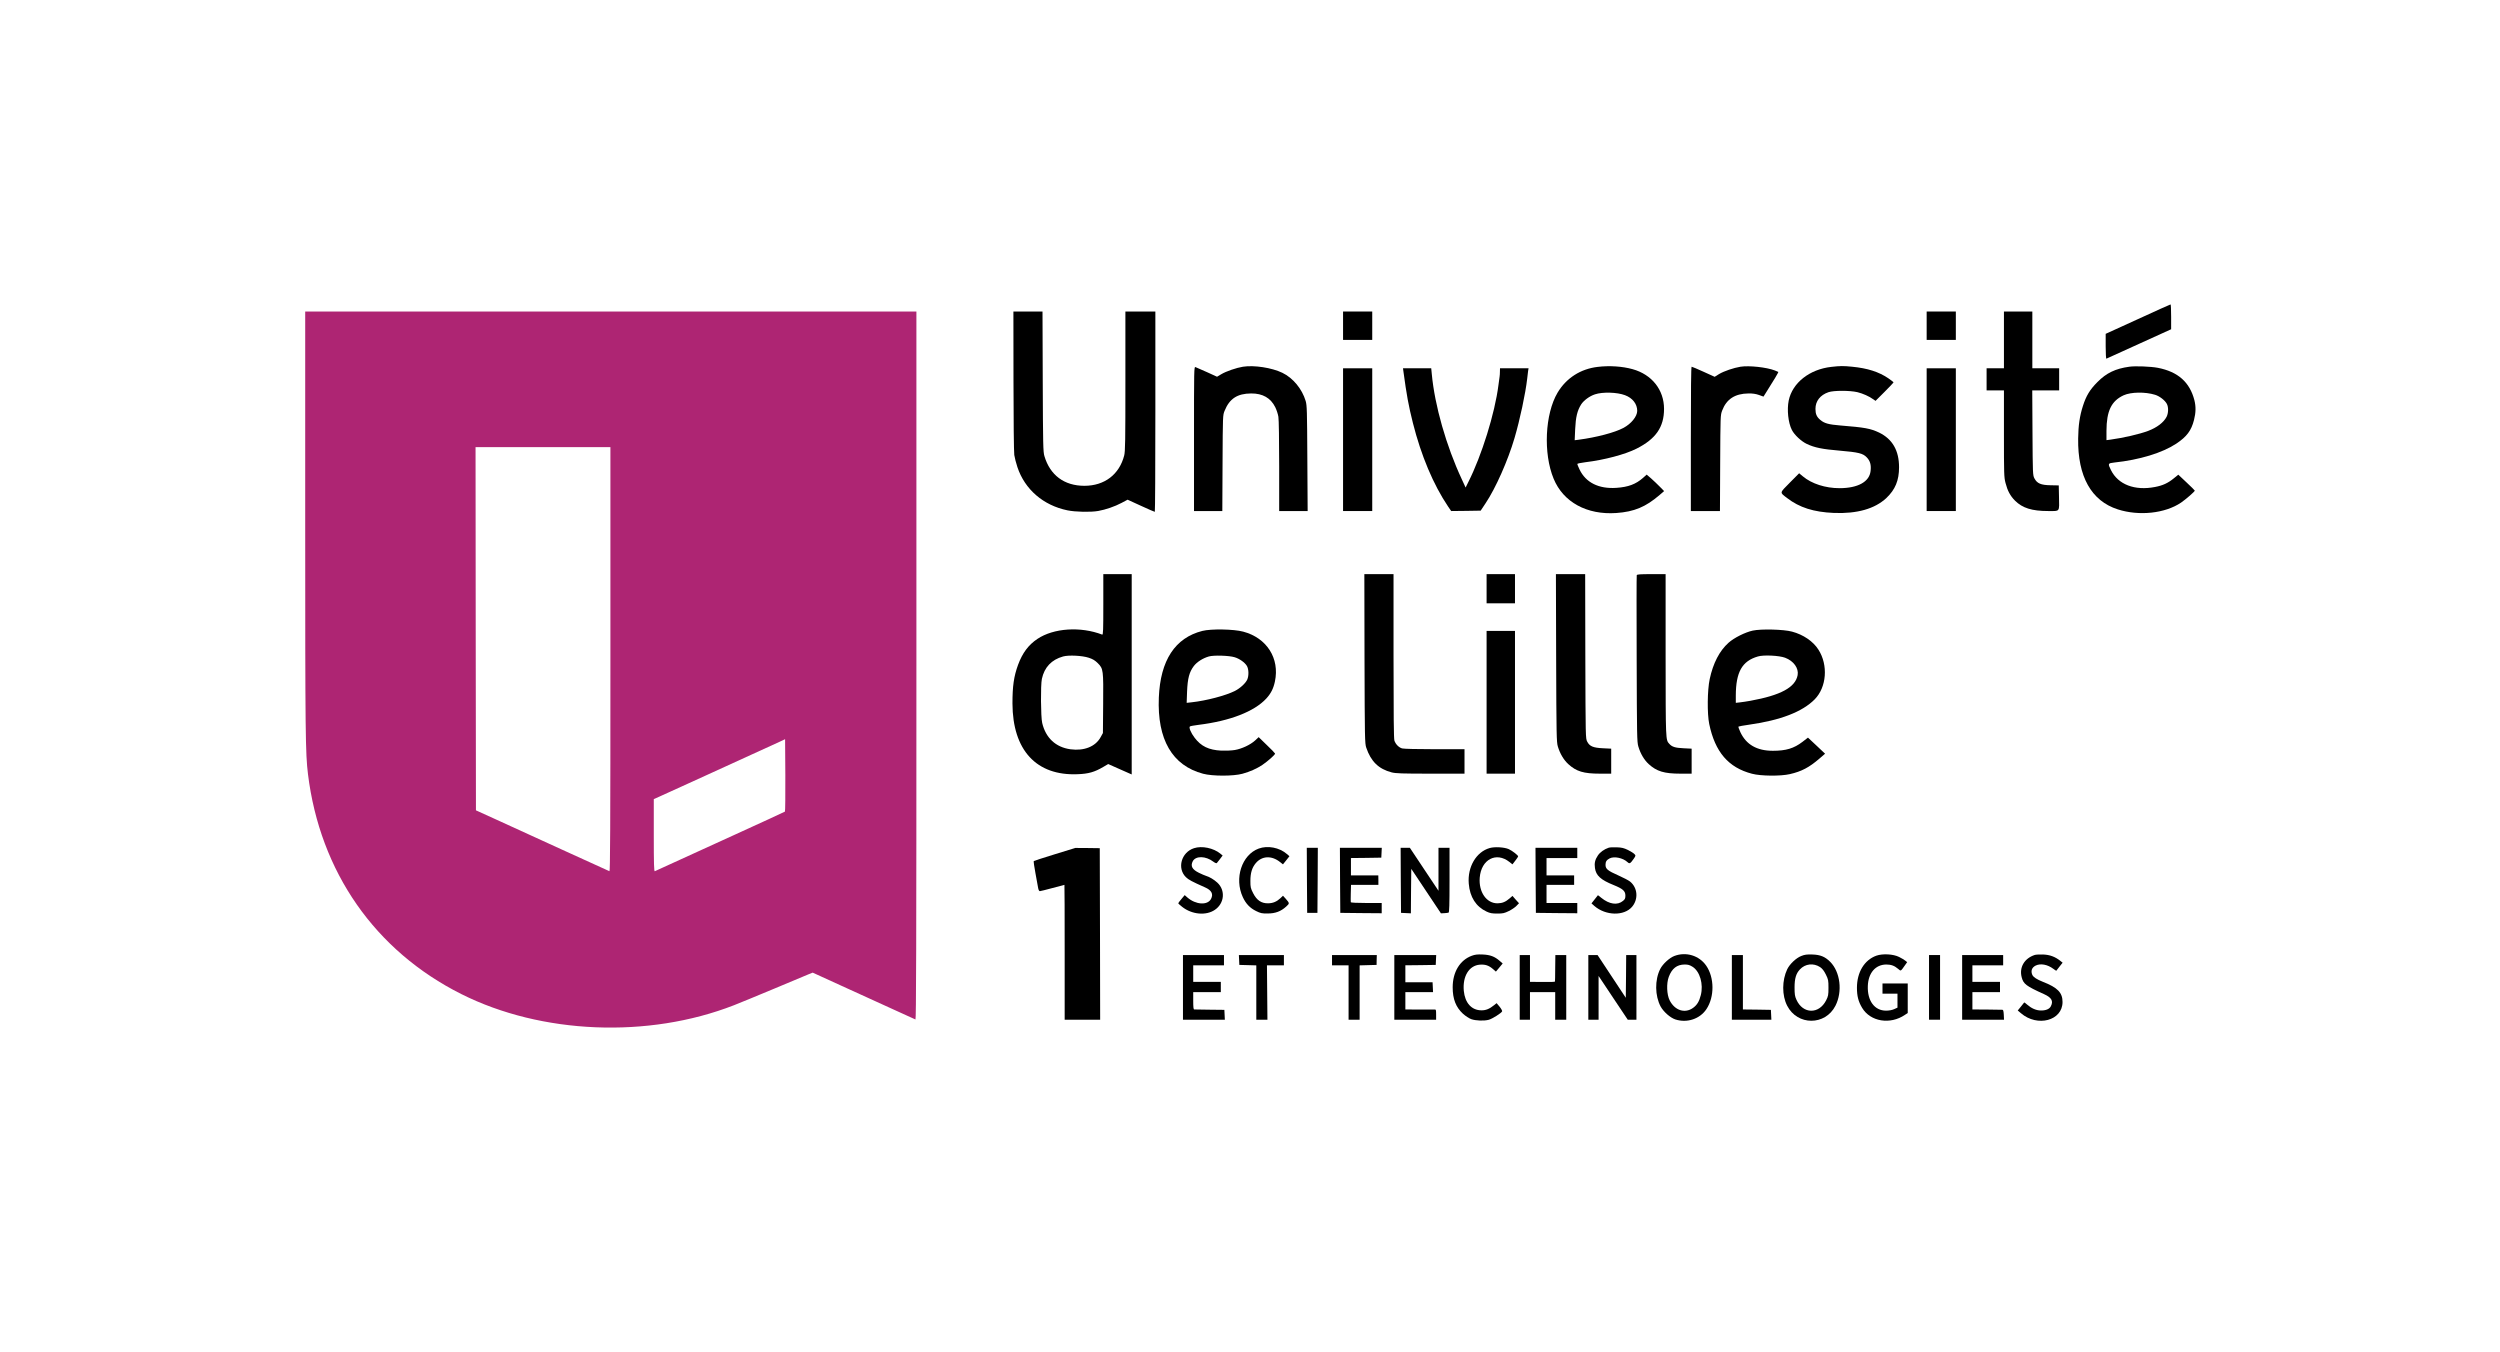
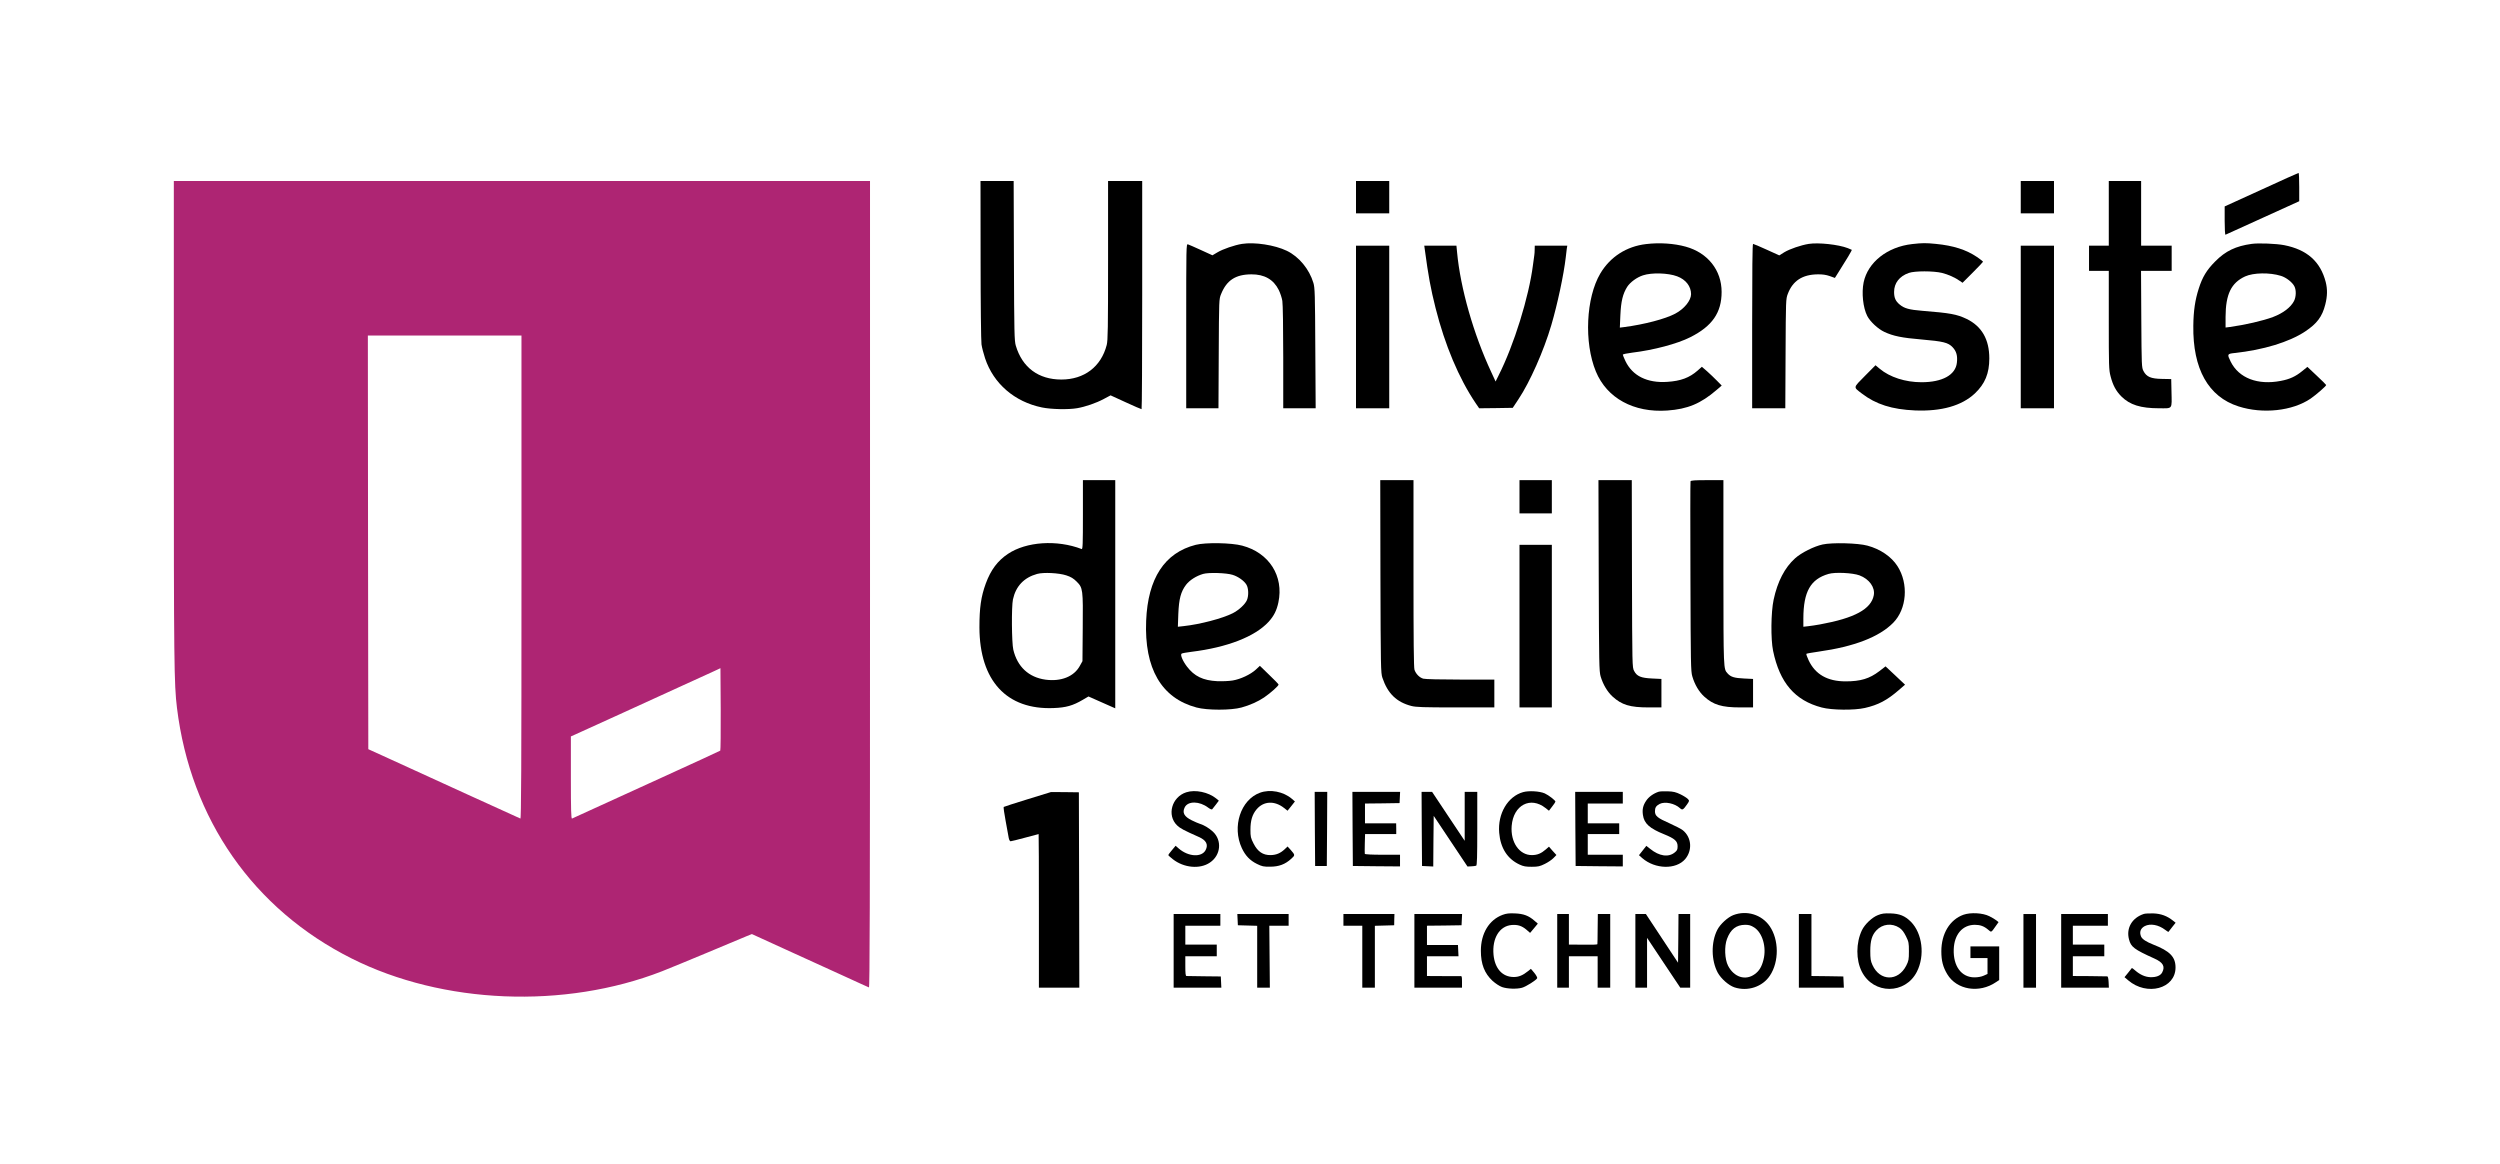
- <svg xmlns="http://www.w3.org/2000/svg" version="1.1" preserveAspectRatio="xMidYMid meet" viewBox="-38.7 -38.7 317 171.4">
+ <svg xmlns="http://www.w3.org/2000/svg" version="1.1" preserveAspectRatio="xMidYMid meet" viewBox="-19.35 -19.35 278.3 129.5">
  <g fill="#AE2573">
    <path d="M0.0,27.77 c0.0,26.84 0.03,29.04 0.35,31.68 1.52,12.39 8.5,22.41 19.45,27.9 10.16,5.1 23.69,5.65 34.55,1.42 0.77,-0.3 3.09,-1.26 5.15,-2.12 2.06,-0.87 4.0,-1.68 4.3,-1.8 l0.55,-0.22 3.7,1.69 c2.04,0.93 4.94,2.25 6.45,2.94 1.51,0.7 2.81,1.28 2.88,1.31 0.09,0.04 0.12,-8.97 0.12,-44.86 l0.0,-44.91 -38.75,-0.0 -38.75,-0.0 0.0,26.97z m38.7,17.14 c0.0,21.49 -0.03,26.9 -0.12,26.86 -0.07,-0.03 -2.76,-1.25 -5.98,-2.72 -3.22,-1.47 -7.0,-3.2 -8.4,-3.84 l-2.55,-1.16 -0.03,-23.03 -0.02,-23.02 8.55,-0.0 8.55,-0.0 0.0,26.91z m22.13,19.3 c-0.05,0.04 -2.91,1.36 -6.38,2.94 -3.46,1.58 -7.13,3.25 -8.15,3.72 -1.02,0.47 -1.91,0.87 -1.97,0.9 -0.1,0.04 -0.13,-0.91 -0.13,-4.55 l0.0,-4.59 1.13,-0.51 c0.61,-0.28 2.76,-1.26 4.77,-2.17 2.01,-0.92 4.93,-2.25 6.5,-2.97 1.57,-0.71 3.17,-1.44 3.55,-1.62 l0.7,-0.33 0.03,4.56 c0.01,2.5 -0.01,4.58 -0.05,4.62z" />
  </g>
  <g fill="#000000">
    <path d="M89.81,9.57 c0.0,4.83 0.05,9.07 0.1,9.42 0.05,0.34 0.23,1.04 0.4,1.55 0.94,2.82 3.28,4.84 6.34,5.47 1.02,0.21 2.95,0.25 3.91,0.08 0.92,-0.16 2.11,-0.57 2.95,-1.02 l0.77,-0.41 1.68,0.77 c0.93,0.43 1.72,0.77 1.77,0.77 0.04,-0.0 0.07,-5.72 0.07,-12.7 l0.0,-12.7 -1.9,-0.0 -1.9,-0.0 0.0,8.82 c0.0,7.62 -0.02,8.91 -0.15,9.43 -0.62,2.42 -2.5,3.85 -5.05,3.85 -2.55,-0.0 -4.35,-1.34 -5.07,-3.77 -0.16,-0.53 -0.18,-1.4 -0.21,-9.46 l-0.03,-8.87 -1.85,-0.0 -1.84,-0.0 0.01,8.77z" />
    <path d="M118.91,7.8 c-0.82,0.13 -2.14,0.58 -2.75,0.95 l-0.54,0.32 -1.27,-0.58 c-0.7,-0.32 -1.36,-0.61 -1.46,-0.64 -0.19,-0.06 -0.19,0.16 -0.19,9.09 l0.0,9.16 1.79,-0.0 1.8,-0.0 0.03,-6.08 c0.03,-6.05 0.03,-6.07 0.26,-6.63 0.62,-1.54 1.61,-2.19 3.37,-2.2 1.45,-0.01 2.47,0.57 3.05,1.74 0.17,0.34 0.35,0.89 0.4,1.22 0.06,0.34 0.1,3.04 0.1,6.27 l0.0,5.68 1.8,-0.0 1.81,-0.0 -0.04,-6.68 c-0.03,-6.04 -0.05,-6.73 -0.21,-7.27 -0.46,-1.54 -1.61,-2.93 -2.96,-3.58 -1.35,-0.65 -3.59,-0.99 -4.99,-0.77z" />
    <path d="M131.6,2.6 l0.0,1.8 1.85,-0.0 1.85,-0.0 0.0,-1.8 0.0,-1.8 -1.85,-0.0 -1.85,-0.0 0.0,1.8z" />
    <path d="M131.6,17.05 l0.0,9.05 1.85,-0.0 1.85,-0.0 0.0,-9.05 0.0,-9.05 -1.85,-0.0 -1.85,-0.0 0.0,9.05z" />
    <path d="M139.25,8.37 c0.41,3.03 0.65,4.35 1.21,6.58 1.04,4.12 2.59,7.81 4.46,10.58 l0.39,0.57 1.87,-0.02 1.87,-0.03 0.63,-0.95 c1.27,-1.9 2.82,-5.39 3.66,-8.25 0.69,-2.35 1.39,-5.63 1.61,-7.55 0.03,-0.3 0.08,-0.72 0.11,-0.93 l0.06,-0.37 -1.81,-0.0 -1.81,-0.0 -0.01,0.42 c0.0,0.24 -0.02,0.52 -0.04,0.63 -0.02,0.11 -0.08,0.6 -0.15,1.1 -0.45,3.55 -2.12,8.92 -3.82,12.28 l-0.34,0.69 -0.48,-1.04 c-1.98,-4.24 -3.44,-9.36 -3.81,-13.36 l-0.07,-0.72 -1.79,-0.0 -1.79,-0.0 0.05,0.37z" />
    <path d="M163.9,7.82 c-2.18,0.25 -4.0,1.42 -5.1,3.27 -1.6,2.7 -1.83,7.69 -0.5,10.91 1.22,2.97 4.22,4.61 7.95,4.35 2.27,-0.16 3.72,-0.77 5.48,-2.28 l0.58,-0.5 -0.53,-0.54 c-0.29,-0.3 -0.79,-0.77 -1.1,-1.05 l-0.58,-0.5 -0.47,0.42 c-0.91,0.8 -1.87,1.16 -3.38,1.26 -2.23,0.15 -3.87,-0.67 -4.66,-2.32 -0.16,-0.34 -0.29,-0.66 -0.29,-0.71 0.0,-0.05 0.46,-0.15 1.03,-0.22 2.41,-0.29 5.04,-0.99 6.48,-1.72 2.45,-1.23 3.49,-2.74 3.49,-5.04 0.0,-2.42 -1.54,-4.36 -3.99,-5.04 -1.3,-0.36 -2.92,-0.47 -4.41,-0.29z m3.45,3.59 c0.97,0.36 1.55,1.12 1.55,1.99 -0.01,0.71 -0.76,1.64 -1.77,2.17 -1.09,0.58 -3.44,1.2 -5.67,1.49 l-0.49,0.06 0.06,-1.38 c0.07,-1.56 0.27,-2.38 0.76,-3.16 0.33,-0.51 1.07,-1.06 1.76,-1.28 0.96,-0.32 2.79,-0.27 3.8,0.11z" />
    <path d="M182.0,7.8 c-0.87,0.14 -2.1,0.56 -2.72,0.93 l-0.56,0.35 -1.41,-0.64 c-0.77,-0.35 -1.45,-0.64 -1.51,-0.64 -0.07,-0.0 -0.1,2.96 -0.1,9.15 l0.0,9.15 1.85,-0.0 1.84,-0.0 0.03,-6.08 c0.03,-5.99 0.03,-6.08 0.25,-6.66 0.55,-1.45 1.62,-2.15 3.33,-2.17 0.52,-0.01 0.93,0.05 1.33,0.19 l0.58,0.21 0.42,-0.67 c0.85,-1.33 1.5,-2.42 1.46,-2.46 -0.02,-0.01 -0.22,-0.1 -0.45,-0.19 -1.04,-0.4 -3.25,-0.64 -4.34,-0.47z" />
    <path d="M193.51,7.82 c-2.76,0.31 -4.93,2.02 -5.4,4.26 -0.24,1.17 -0.07,2.82 0.4,3.74 0.32,0.63 1.2,1.45 1.91,1.78 0.98,0.46 1.97,0.66 4.13,0.84 2.42,0.21 2.97,0.34 3.46,0.86 0.43,0.45 0.57,0.95 0.48,1.73 -0.15,1.36 -1.61,2.17 -3.94,2.17 -1.79,-0.0 -3.53,-0.56 -4.65,-1.5 l-0.47,-0.39 -1.18,1.19 c-1.33,1.35 -1.31,1.21 -0.35,1.95 1.57,1.21 3.37,1.78 5.93,1.89 2.94,0.12 5.2,-0.52 6.66,-1.89 1.13,-1.07 1.61,-2.23 1.61,-3.9 0.0,-2.12 -0.84,-3.58 -2.53,-4.4 -1.1,-0.52 -1.8,-0.65 -4.92,-0.9 -1.48,-0.12 -2.02,-0.27 -2.53,-0.7 -0.46,-0.38 -0.62,-0.75 -0.62,-1.4 0.0,-0.99 0.6,-1.76 1.65,-2.12 0.66,-0.23 2.71,-0.23 3.68,-0.0 0.68,0.17 1.48,0.52 2.0,0.9 l0.29,0.2 1.14,-1.14 c0.63,-0.63 1.14,-1.17 1.14,-1.2 0.0,-0.04 -0.3,-0.28 -0.67,-0.53 -1.2,-0.81 -2.63,-1.27 -4.58,-1.46 -1.12,-0.11 -1.49,-0.11 -2.64,0.02z" />
    <path d="M205.6,2.6 l0.0,1.8 1.85,-0.0 1.85,-0.0 0.0,-1.8 0.0,-1.8 -1.85,-0.0 -1.85,-0.0 0.0,1.8z" />
    <path d="M205.6,17.05 l0.0,9.05 1.85,-0.0 1.85,-0.0 0.0,-9.05 0.0,-9.05 -1.85,-0.0 -1.85,-0.0 0.0,9.05z" />
    <path d="M215.4,4.4 l0.0,3.6 -1.1,-0.0 -1.1,-0.0 0.0,1.4 0.0,1.4 1.1,-0.0 1.1,-0.0 0.0,5.48 c0.0,5.14 0.01,5.54 0.2,6.26 0.25,0.98 0.6,1.64 1.21,2.25 0.94,0.93 2.13,1.31 4.21,1.31 1.52,-0.0 1.4,0.17 1.36,-1.85 l-0.03,-1.4 -1.03,-0.02 c-1.24,-0.02 -1.72,-0.23 -2.06,-0.88 -0.2,-0.39 -0.21,-0.55 -0.24,-5.78 l-0.03,-5.37 1.7,-0.0 1.71,-0.0 0.0,-1.4 0.0,-1.4 -1.7,-0.0 -1.7,-0.0 0.0,-3.6 0.0,-3.6 -1.8,-0.0 -1.8,-0.0 0.0,3.6z" />
    <path d="M232.38,1.77 l-4.08,1.86 0.0,1.59 c0.0,0.88 0.04,1.58 0.09,1.56 0.04,-0.02 1.91,-0.86 4.14,-1.88 l4.07,-1.85 0.0,-1.58 c0.0,-0.86 -0.03,-1.57 -0.07,-1.57 -0.05,-0.0 -1.91,0.84 -4.15,1.87z" />
    <path d="M231.3,7.8 c-1.75,0.24 -2.91,0.79 -4.05,1.95 -0.95,0.95 -1.43,1.74 -1.84,3.04 -0.4,1.25 -0.58,2.44 -0.6,4.12 -0.07,4.8 1.67,7.91 5.03,8.98 2.7,0.87 6.0,0.51 8.02,-0.86 0.62,-0.43 1.74,-1.4 1.74,-1.52 0.0,-0.03 -0.47,-0.5 -1.05,-1.04 l-1.04,-0.98 -0.58,0.47 c-0.73,0.6 -1.41,0.91 -2.38,1.09 -2.57,0.5 -4.67,-0.31 -5.58,-2.14 -0.41,-0.83 -0.39,-0.87 0.41,-0.96 3.21,-0.34 6.1,-1.22 7.88,-2.4 1.32,-0.88 1.9,-1.65 2.24,-3.0 0.24,-0.94 0.25,-1.7 0.05,-2.5 -0.59,-2.29 -2.08,-3.61 -4.63,-4.11 -0.88,-0.17 -2.86,-0.25 -3.62,-0.14z m3.27,3.56 c0.58,0.18 1.26,0.71 1.49,1.16 0.22,0.42 0.2,1.17 -0.04,1.64 -0.37,0.71 -1.21,1.35 -2.34,1.78 -1.13,0.42 -3.12,0.88 -4.8,1.11 l-0.48,0.06 0.0,-1.18 c0.01,-2.52 0.62,-3.79 2.18,-4.51 0.93,-0.42 2.74,-0.45 3.99,-0.06z" />
    <path d="M101.2,37.96 c0.0,3.25 -0.02,3.85 -0.14,3.81 -2.75,-1.06 -6.16,-0.83 -8.21,0.54 -1.15,0.77 -1.9,1.78 -2.46,3.29 -0.54,1.48 -0.71,2.72 -0.71,4.9 0.02,5.93 3.03,9.19 8.27,8.97 1.36,-0.05 2.14,-0.27 3.24,-0.92 l0.63,-0.37 1.17,0.52 c0.64,0.29 1.31,0.59 1.49,0.66 l0.32,0.14 0.0,-12.7 0.0,-12.7 -1.8,-0.0 -1.8,-0.0 0.0,3.86z m-1.85,6.74 c0.52,0.17 0.8,0.34 1.16,0.7 0.69,0.69 0.71,0.87 0.67,5.2 l-0.03,3.65 -0.3,0.54 c-0.65,1.18 -2.09,1.75 -3.81,1.52 -1.88,-0.26 -3.14,-1.44 -3.59,-3.34 -0.18,-0.77 -0.21,-4.78 -0.04,-5.59 0.32,-1.47 1.22,-2.43 2.69,-2.84 0.72,-0.2 2.43,-0.11 3.25,0.16z" />
    <path d="M113.76,41.3 c-3.47,0.88 -5.33,3.74 -5.52,8.45 -0.22,5.32 1.7,8.62 5.61,9.66 1.18,0.32 3.85,0.32 5.0,-0.0 0.92,-0.25 1.84,-0.66 2.52,-1.12 0.73,-0.5 1.64,-1.31 1.61,-1.44 -0.02,-0.06 -0.49,-0.55 -1.06,-1.09 l-1.02,-0.99 -0.45,0.42 c-0.6,0.55 -1.69,1.06 -2.57,1.21 -0.41,0.07 -1.15,0.1 -1.72,0.08 -1.59,-0.08 -2.56,-0.55 -3.38,-1.63 -0.48,-0.63 -0.77,-1.33 -0.59,-1.44 0.07,-0.05 0.56,-0.13 1.09,-0.2 3.99,-0.49 7.07,-1.69 8.59,-3.34 0.59,-0.65 0.9,-1.26 1.09,-2.16 0.62,-2.93 -1.03,-5.53 -4.03,-6.32 -1.19,-0.32 -4.07,-0.37 -5.17,-0.09z m4.1,3.34 c0.62,0.19 1.28,0.66 1.54,1.09 0.24,0.39 0.27,1.22 0.06,1.72 -0.2,0.47 -0.9,1.12 -1.59,1.47 -1.16,0.58 -3.62,1.23 -5.46,1.43 l-0.64,0.07 0.05,-1.43 c0.07,-1.68 0.28,-2.47 0.86,-3.24 0.4,-0.52 1.14,-0.99 1.9,-1.21 0.61,-0.18 2.58,-0.12 3.28,0.1z" />
    <path d="M134.32,44.82 c0.03,10.11 0.04,10.76 0.22,11.28 0.59,1.75 1.57,2.71 3.23,3.14 0.51,0.13 1.32,0.16 4.92,0.16 l4.31,-0.0 0.0,-1.55 0.0,-1.55 -3.77,-0.0 c-2.18,-0.0 -3.93,-0.04 -4.14,-0.1 -0.42,-0.12 -0.82,-0.52 -0.98,-0.99 -0.08,-0.24 -0.11,-3.24 -0.11,-10.72 l0.0,-10.39 -1.85,-0.0 -1.85,-0.0 0.02,10.72z" />
    <path d="M149.8,35.95 l0.0,1.85 1.8,-0.0 1.8,-0.0 0.0,-1.85 0.0,-1.85 -1.8,-0.0 -1.8,-0.0 0.0,1.85z" />
    <path d="M149.8,50.35 l0.0,9.05 1.8,-0.0 1.8,-0.0 0.0,-9.05 0.0,-9.05 -1.8,-0.0 -1.8,-0.0 0.0,9.05z" />
    <path d="M158.62,44.72 c0.03,9.8 0.05,10.68 0.21,11.22 0.27,0.91 0.75,1.72 1.33,2.25 1.02,0.93 1.94,1.21 4.01,1.21 l1.43,-0.0 0.0,-1.59 0.0,-1.58 -1.04,-0.05 c-1.24,-0.06 -1.69,-0.24 -2.0,-0.84 -0.21,-0.39 -0.21,-0.5 -0.24,-10.82 l-0.02,-10.42 -1.85,-0.0 -1.86,-0.0 0.03,10.62z" />
    <path d="M168.84,34.23 c-0.03,0.08 -0.03,4.86 -0.01,10.63 0.03,9.72 0.04,10.53 0.21,11.09 0.27,0.92 0.74,1.71 1.32,2.24 1.01,0.92 1.96,1.21 4.01,1.21 l1.43,-0.0 0.0,-1.59 0.0,-1.58 -1.02,-0.05 c-1.06,-0.05 -1.46,-0.17 -1.81,-0.56 -0.47,-0.51 -0.46,-0.36 -0.47,-11.25 l0.0,-10.27 -1.8,-0.0 c-1.41,-0.0 -1.82,0.03 -1.86,0.13z" />
    <path d="M183.55,41.26 c-0.97,0.21 -2.38,0.92 -3.07,1.54 -1.15,1.03 -1.96,2.59 -2.39,4.61 -0.3,1.4 -0.33,4.39 -0.06,5.69 0.74,3.56 2.43,5.53 5.42,6.31 1.12,0.3 3.64,0.32 4.8,0.05 1.49,-0.34 2.45,-0.85 3.74,-1.96 l0.73,-0.63 -1.08,-1.02 -1.09,-1.02 -0.7,0.54 c-1.09,0.83 -2.08,1.13 -3.75,1.13 -2.02,-0.0 -3.38,-0.78 -4.12,-2.36 -0.17,-0.36 -0.28,-0.68 -0.24,-0.71 0.03,-0.03 0.64,-0.14 1.35,-0.24 3.98,-0.56 6.75,-1.63 8.31,-3.21 1.52,-1.54 1.73,-4.35 0.48,-6.3 -0.67,-1.06 -1.92,-1.91 -3.35,-2.29 -1.06,-0.29 -3.93,-0.36 -4.98,-0.13z m4.1,3.44 c1.09,0.41 1.75,1.34 1.59,2.21 -0.29,1.55 -2.14,2.55 -5.99,3.25 -0.44,0.08 -1.04,0.17 -1.32,0.2 l-0.53,0.06 0.0,-0.93 c0.01,-2.98 0.8,-4.37 2.8,-4.95 0.72,-0.22 2.7,-0.12 3.45,0.16z" />
  </g>
  <g fill="#000000">
    <path d="M95.05,69.62 c-1.43,0.44 -2.63,0.83 -2.67,0.86 -0.03,0.04 0.06,0.74 0.22,1.57 0.15,0.82 0.31,1.67 0.34,1.87 0.04,0.22 0.13,0.38 0.21,0.38 0.07,-0.0 0.8,-0.18 1.61,-0.4 0.82,-0.22 1.5,-0.4 1.51,-0.4 0.02,-0.0 0.03,3.85 0.03,8.55 l0.0,8.55 2.25,-0.0 2.25,-0.0 -0.02,-10.88 -0.03,-10.87 -1.55,-0.02 -1.55,-0.01 -2.6,0.8z" />
    <path d="M112.7,68.85 c-1.61,0.52 -2.18,2.55 -1.02,3.68 0.33,0.32 0.75,0.55 2.4,1.28 0.85,0.37 1.1,0.85 0.78,1.47 -0.44,0.84 -1.93,0.75 -3.0,-0.18 l-0.34,-0.3 -0.41,0.49 c-0.23,0.27 -0.41,0.51 -0.41,0.55 0.0,0.03 0.22,0.23 0.5,0.45 1.24,0.98 3.03,1.14 4.14,0.38 1.22,-0.82 1.37,-2.48 0.32,-3.45 -0.44,-0.4 -0.97,-0.72 -1.46,-0.87 -0.14,-0.04 -0.53,-0.21 -0.88,-0.38 -0.85,-0.42 -1.09,-0.85 -0.78,-1.46 0.37,-0.71 1.64,-0.69 2.61,0.05 0.2,0.15 0.39,0.23 0.44,0.18 0.04,-0.05 0.22,-0.29 0.41,-0.52 l0.33,-0.44 -0.29,-0.24 c-0.87,-0.71 -2.34,-1.02 -3.34,-0.69z" />
    <path d="M120.9,68.9 c-2.14,0.79 -3.12,3.77 -2.01,6.16 0.39,0.84 0.91,1.38 1.68,1.76 0.57,0.28 0.74,0.32 1.47,0.31 0.97,-0.0 1.67,-0.26 2.35,-0.88 0.45,-0.41 0.44,-0.41 -0.07,-1.0 l-0.34,-0.37 -0.31,0.3 c-0.48,0.45 -0.95,0.65 -1.58,0.66 -0.85,0.01 -1.43,-0.38 -1.89,-1.28 -0.32,-0.63 -0.35,-0.76 -0.35,-1.55 0.0,-1.01 0.2,-1.68 0.67,-2.25 0.78,-0.94 2.01,-1.01 3.08,-0.16 l0.38,0.3 0.41,-0.51 0.41,-0.52 -0.32,-0.28 c-0.96,-0.83 -2.44,-1.11 -3.58,-0.69z" />
    <path d="M127.02,72.92 l0.03,4.13 0.65,-0.0 0.65,-0.0 0.03,-4.13 0.02,-4.12 -0.7,-0.0 -0.7,-0.0 0.02,4.12z" />
    <path d="M131.22,72.92 l0.03,4.13 2.63,0.03 2.62,0.02 0.0,-0.65 0.0,-0.65 -1.94,-0.0 c-1.18,-0.0 -1.96,-0.04 -1.98,-0.1 -0.01,-0.05 -0.02,-0.57 0.0,-1.15 l0.03,-1.05 1.74,-0.0 1.73,-0.0 0.0,-0.6 -0.01,-0.6 -1.73,-0.0 -1.74,-0.0 0.0,-1.1 0.0,-1.1 1.93,-0.02 1.92,-0.03 0.03,-0.63 0.03,-0.62 -2.66,-0.0 -2.65,-0.0 0.02,4.12z" />
    <path d="M138.92,72.92 l0.03,4.13 0.62,0.03 0.63,0.03 0.02,-2.82 0.03,-2.82 1.88,2.82 1.88,2.82 0.42,-0.02 c0.23,-0.01 0.48,-0.04 0.55,-0.07 0.09,-0.03 0.12,-0.95 0.12,-4.13 l0.0,-4.09 -0.7,-0.0 -0.7,-0.0 0.0,2.72 0.0,2.73 -1.82,-2.73 -1.81,-2.72 -0.59,-0.0 -0.58,-0.0 0.02,4.12z" />
    <path d="M150.2,68.83 c-1.71,0.48 -2.84,2.4 -2.66,4.52 0.14,1.7 0.91,2.91 2.26,3.54 0.45,0.21 0.7,0.25 1.37,0.25 0.71,-0.0 0.9,-0.05 1.45,-0.32 0.35,-0.17 0.78,-0.46 0.96,-0.65 l0.33,-0.34 -0.42,-0.46 -0.41,-0.47 -0.34,0.3 c-0.53,0.46 -0.94,0.63 -1.54,0.64 -1.41,0.02 -2.42,-1.43 -2.27,-3.26 0.19,-2.31 2.09,-3.31 3.77,-1.98 l0.38,0.3 0.36,-0.47 c0.2,-0.25 0.36,-0.5 0.36,-0.54 0.0,-0.14 -0.75,-0.72 -1.19,-0.92 -0.57,-0.25 -1.78,-0.32 -2.41,-0.14z" />
    <path d="M156.02,72.92 l0.03,4.13 2.63,0.03 2.62,0.02 0.0,-0.65 0.0,-0.65 -1.95,-0.0 -1.95,-0.0 0.0,-1.15 0.0,-1.15 1.75,-0.0 1.75,-0.0 0.0,-0.6 0.0,-0.6 -1.75,-0.0 -1.75,-0.0 0.0,-1.1 0.0,-1.1 1.95,-0.0 1.95,-0.0 0.0,-0.65 0.0,-0.65 -2.65,-0.0 -2.65,-0.0 0.02,4.12z" />
    <path d="M165.28,68.79 c-0.57,0.19 -1.1,0.57 -1.38,1.0 -0.35,0.52 -0.45,0.96 -0.36,1.58 0.13,0.95 0.74,1.5 2.36,2.15 1.18,0.48 1.5,0.76 1.5,1.34 0.0,0.35 -0.05,0.47 -0.3,0.67 -0.7,0.59 -1.74,0.44 -2.76,-0.39 l-0.42,-0.33 -0.41,0.52 -0.41,0.52 0.37,0.33 c1.44,1.24 3.75,1.29 4.77,0.11 0.83,-0.98 0.72,-2.42 -0.25,-3.21 -0.19,-0.15 -0.86,-0.5 -1.49,-0.78 -1.34,-0.59 -1.62,-0.82 -1.62,-1.34 0.0,-0.41 0.13,-0.61 0.53,-0.82 0.58,-0.29 1.68,-0.06 2.26,0.48 0.26,0.24 0.35,0.19 0.78,-0.42 0.27,-0.39 0.27,-0.41 0.1,-0.6 -0.1,-0.11 -0.47,-0.35 -0.82,-0.52 -0.52,-0.25 -0.79,-0.32 -1.41,-0.34 -0.42,-0.02 -0.89,-0.0 -1.04,0.05z" />
    <path d="M111.3,86.5 l0.0,4.1 2.65,-0.0 2.66,-0.0 -0.03,-0.63 -0.03,-0.62 -1.85,-0.02 c-1.02,-0.01 -1.91,-0.03 -1.97,-0.03 -0.1,-0.0 -0.13,-0.29 -0.13,-1.1 l0.0,-1.1 1.75,-0.0 1.75,-0.0 0.0,-0.65 0.0,-0.65 -1.75,-0.0 -1.75,-0.0 0.0,-1.05 0.0,-1.05 1.95,-0.0 1.95,-0.0 0.0,-0.65 0.0,-0.65 -2.6,-0.0 -2.6,-0.0 0.0,4.1z" />
    <path d="M118.42,83.02 l0.03,0.63 1.08,0.03 1.07,0.03 0.0,3.44 0.0,3.45 0.7,-0.0 0.71,-0.0 -0.03,-3.45 -0.03,-3.45 1.08,-0.0 1.07,-0.0 0.0,-0.65 0.0,-0.65 -2.85,-0.0 -2.86,-0.0 0.03,0.62z" />
    <path d="M130.2,83.05 l0.0,0.65 1.05,-0.0 1.05,-0.0 0.0,3.45 0.0,3.45 0.7,-0.0 0.7,-0.0 0.0,-3.45 0.0,-3.44 1.08,-0.03 1.07,-0.03 0.01,-0.63 0.02,-0.62 -2.84,-0.0 -2.84,-0.0 0.0,0.65z" />
    <path d="M138.1,86.5 l0.0,4.1 2.65,-0.0 2.65,-0.0 0.0,-0.66 c0.0,-0.56 -0.02,-0.65 -0.17,-0.63 -0.1,0.01 -0.98,0.01 -1.95,-0.0 l-1.78,-0.01 0.0,-1.1 0.0,-1.1 1.75,-0.0 1.76,-0.0 -0.03,-0.63 -0.03,-0.62 -1.73,-0.0 -1.72,-0.0 0.0,-1.07 0.0,-1.08 1.93,-0.02 1.92,-0.03 0.03,-0.63 0.03,-0.62 -2.66,-0.0 -2.65,-0.0 0.0,4.1z" />
    <path d="M147.92,82.49 c-1.51,0.56 -2.42,2.07 -2.42,4.0 0.0,1.49 0.4,2.51 1.3,3.35 0.34,0.3 0.76,0.58 1.06,0.69 0.57,0.2 1.61,0.24 2.21,0.08 0.45,-0.12 1.62,-0.86 1.7,-1.07 0.03,-0.07 -0.12,-0.34 -0.32,-0.59 l-0.38,-0.45 -0.31,0.25 c-0.59,0.48 -1.06,0.67 -1.62,0.66 -1.25,-0.01 -2.08,-0.94 -2.23,-2.47 -0.17,-1.84 0.66,-3.21 2.03,-3.32 0.67,-0.05 1.12,0.09 1.64,0.53 l0.4,0.35 0.43,-0.51 0.43,-0.52 -0.38,-0.33 c-0.64,-0.56 -1.21,-0.77 -2.16,-0.81 -0.67,-0.03 -0.97,0.01 -1.38,0.16z" />
    <path d="M154.0,86.5 l0.0,4.1 0.65,-0.0 0.65,-0.0 0.0,-1.75 0.0,-1.75 1.6,-0.0 1.6,-0.0 0.0,1.75 0.0,1.75 0.7,-0.0 0.7,-0.0 0.0,-4.1 0.0,-4.1 -0.69,-0.0 -0.69,-0.0 -0.02,1.67 c0.0,0.92 -0.02,1.68 -0.03,1.69 -0.05,0.05 -0.42,0.06 -1.74,0.05 l-1.43,-0.01 0.0,-1.7 0.0,-1.7 -0.65,-0.0 -0.65,-0.0 0.0,4.1z" />
    <path d="M162.7,86.5 l0.0,4.1 0.65,-0.0 0.65,-0.0 0.0,-2.77 0.0,-2.78 1.85,2.78 1.85,2.77 0.55,-0.0 0.55,-0.0 0.0,-4.1 0.0,-4.1 -0.65,-0.0 -0.65,-0.0 -0.02,2.71 -0.03,2.71 -1.79,-2.71 -1.79,-2.71 -0.58,-0.0 -0.59,-0.0 0.0,4.1z" />
    <path d="M173.6,82.52 c-0.62,0.24 -1.46,1.01 -1.78,1.64 -0.71,1.39 -0.68,3.41 0.05,4.77 0.38,0.68 1.21,1.41 1.85,1.63 1.48,0.49 3.13,-0.05 3.96,-1.31 1.03,-1.55 1.01,-3.99 -0.03,-5.5 -0.89,-1.29 -2.56,-1.8 -4.05,-1.23z m2.32,1.37 c0.93,0.59 1.4,2.21 1.04,3.6 -0.2,0.8 -0.48,1.25 -0.98,1.61 -1.02,0.74 -2.3,0.34 -2.96,-0.94 -0.38,-0.74 -0.43,-2.16 -0.12,-2.99 0.4,-1.07 1.03,-1.56 2.01,-1.57 0.44,-0.0 0.64,0.06 1.01,0.29z" />
    <path d="M180.9,86.5 l0.0,4.1 2.5,-0.0 2.51,-0.0 -0.03,-0.63 -0.03,-0.62 -1.77,-0.03 -1.78,-0.02 0.0,-3.45 0.0,-3.45 -0.7,-0.0 -0.7,-0.0 0.0,4.1z" />
    <path d="M189.7,82.52 c-0.65,0.25 -1.46,1.02 -1.78,1.68 -0.67,1.41 -0.68,3.31 -0.01,4.62 1.3,2.55 4.84,2.55 6.13,-0.0 0.91,-1.8 0.61,-4.27 -0.67,-5.56 -0.66,-0.66 -1.26,-0.9 -2.27,-0.93 -0.68,-0.02 -0.96,0.01 -1.4,0.19z m2.39,1.41 c0.28,0.19 0.49,0.46 0.73,0.94 0.31,0.63 0.33,0.74 0.33,1.68 0.0,0.93 -0.03,1.06 -0.3,1.6 -0.91,1.78 -2.94,1.74 -3.76,-0.08 -0.2,-0.44 -0.24,-0.68 -0.24,-1.57 0.0,-1.13 0.19,-1.76 0.68,-2.28 0.67,-0.72 1.72,-0.84 2.56,-0.29z" />
    <path d="M199.22,82.48 c-1.52,0.55 -2.46,2.1 -2.46,4.07 0.0,1.05 0.18,1.75 0.66,2.55 1.05,1.75 3.56,2.16 5.43,0.88 l0.35,-0.23 0.0,-1.88 0.0,-1.87 -1.6,-0.0 -1.6,-0.0 0.0,0.65 0.0,0.65 0.95,-0.0 0.95,-0.0 0.0,0.88 0.0,0.89 -0.42,0.19 c-0.27,0.12 -0.65,0.19 -1.03,0.19 -1.46,-0.0 -2.38,-1.25 -2.31,-3.13 0.06,-1.65 0.97,-2.71 2.34,-2.72 0.61,-0.0 1.03,0.15 1.5,0.55 0.37,0.31 0.3,0.35 0.88,-0.47 l0.27,-0.38 -0.24,-0.19 c-0.13,-0.11 -0.49,-0.32 -0.79,-0.47 -0.74,-0.37 -2.08,-0.44 -2.88,-0.16z" />
    <path d="M205.9,86.5 l0.0,4.1 0.7,-0.0 0.7,-0.0 0.0,-4.1 0.0,-4.1 -0.7,-0.0 -0.7,-0.0 0.0,4.1z" />
    <path d="M210.1,86.5 l0.0,4.1 2.65,-0.0 2.66,-0.0 -0.03,-0.63 c-0.02,-0.4 -0.07,-0.62 -0.15,-0.63 -0.07,-0.01 -0.96,-0.02 -1.98,-0.03 l-1.85,-0.01 0.0,-1.1 0.0,-1.1 1.75,-0.0 1.75,-0.0 0.0,-0.65 0.0,-0.65 -1.75,-0.0 -1.75,-0.0 0.0,-1.05 0.0,-1.05 1.95,-0.0 1.95,-0.0 0.0,-0.65 0.0,-0.65 -2.6,-0.0 -2.6,-0.0 0.0,4.1z" />
    <path d="M219.3,82.39 c-1.31,0.43 -1.98,1.57 -1.65,2.83 0.22,0.85 0.56,1.11 2.84,2.14 0.95,0.43 1.2,0.87 0.86,1.53 -0.18,0.37 -0.67,0.56 -1.32,0.54 -0.57,-0.02 -1.14,-0.27 -1.68,-0.74 -0.2,-0.18 -0.37,-0.3 -0.38,-0.28 -0.02,0.02 -0.21,0.26 -0.42,0.53 l-0.4,0.49 0.4,0.34 c2.09,1.8 5.28,0.95 5.28,-1.42 0.0,-1.18 -0.63,-1.83 -2.48,-2.55 -0.78,-0.31 -1.21,-0.59 -1.35,-0.88 -0.22,-0.5 -0.07,-0.93 0.41,-1.18 0.62,-0.31 1.52,-0.15 2.27,0.42 0.18,0.14 0.34,0.24 0.36,0.23 0.01,-0.02 0.19,-0.26 0.41,-0.53 l0.39,-0.49 -0.3,-0.24 c-0.64,-0.51 -1.32,-0.77 -2.18,-0.8 -0.45,-0.01 -0.92,0.01 -1.06,0.06z" />
  </g>
</svg>
